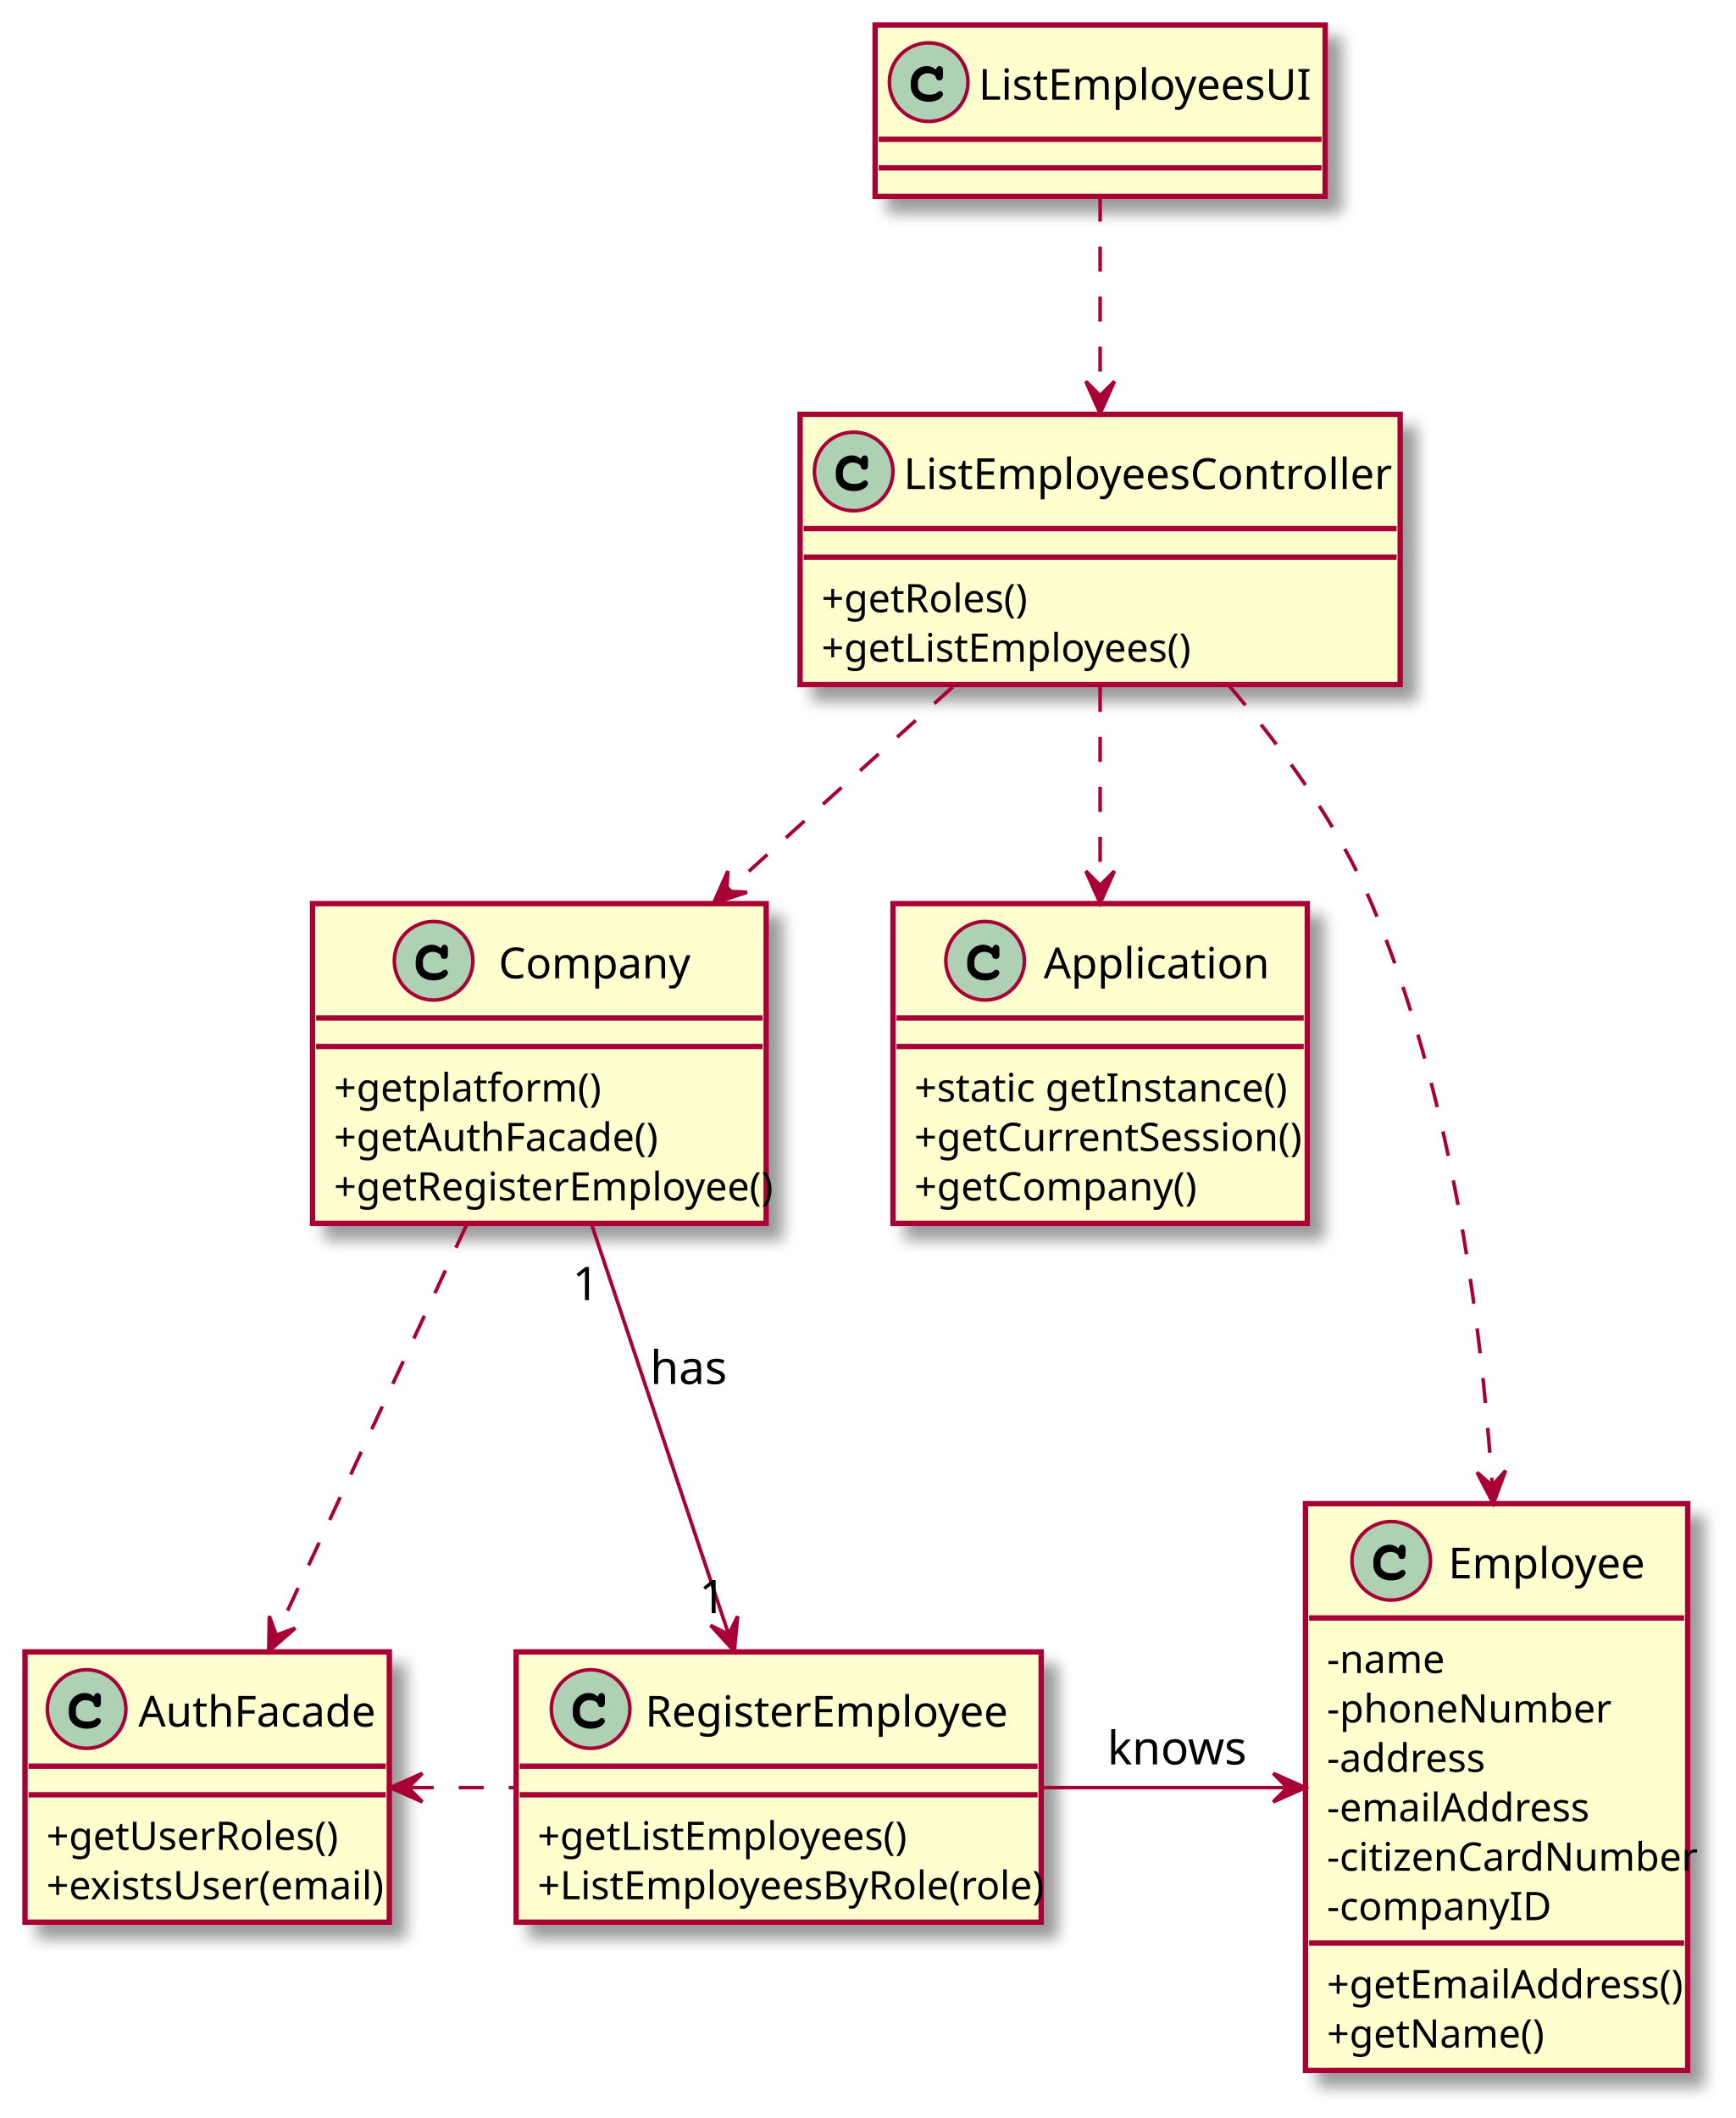
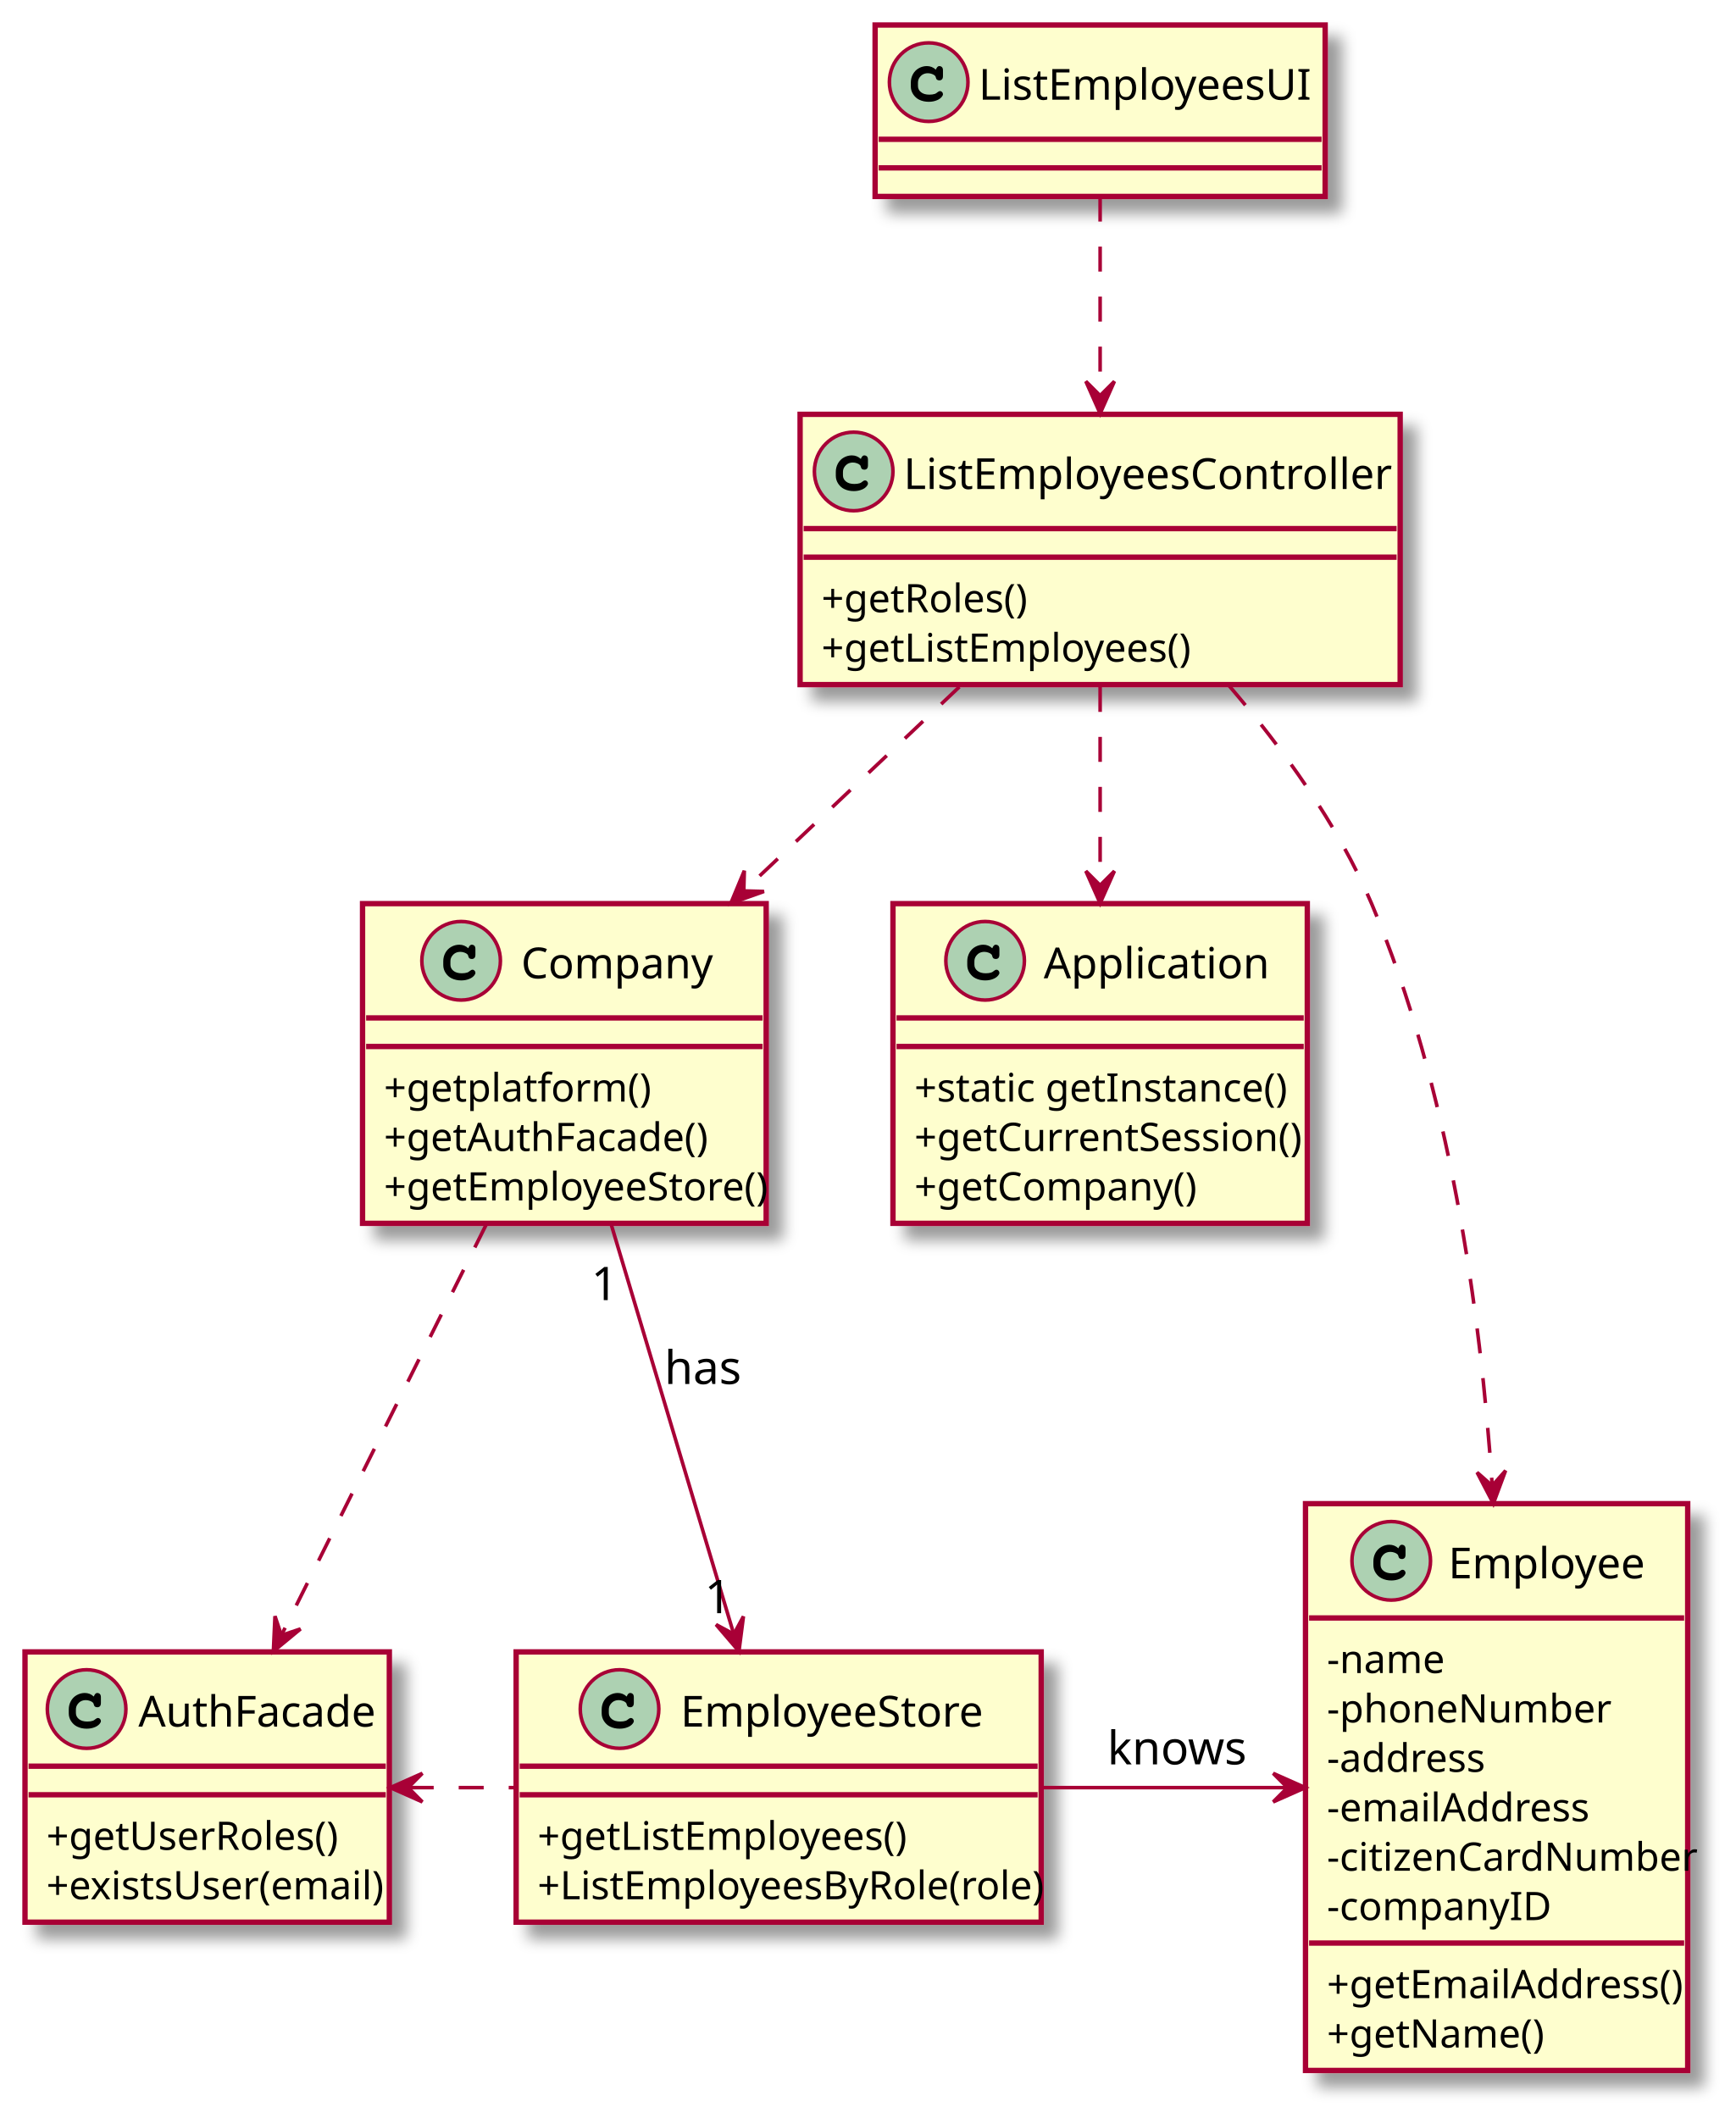
<svg xmlns="http://www.w3.org/2000/svg" contentScriptType="application/ecmascript" contentStyleType="text/css" height="593px" preserveAspectRatio="none" style="width:486px;height:593px;background:#FFFFFF;" version="1.1" viewBox="0 0 486 593" width="486px" zoomAndPan="magnify">
  <defs>
-     <filter height="300%" id="f963phtsgdnoj" width="300%" x="-1" y="-1">
+     <filter height="300%" id="f1i77adk5zext7" width="300%" x="-1" y="-1">
      <feGaussianBlur result="blurOut" stdDeviation="2.0" />
      <feColorMatrix in="blurOut" result="blurOut2" type="matrix" values="0 0 0 0 0 0 0 0 0 0 0 0 0 0 0 0 0 0 .4 0" />
      <feOffset dx="4.0" dy="4.0" in="blurOut2" result="blurOut3" />
      <feBlend in="SourceGraphic" in2="blurOut3" mode="normal" />
    </filter>
  </defs>
  <g>
-     <rect codeLine="4" fill="#FEFECE" filter="url(#f963phtsgdnoj)" height="75.672" id="AuthFacade" style="stroke:#A80036;stroke-width:1.5;" width="102" x="7" y="462.5" />
+     <rect codeLine="4" fill="#FEFECE" filter="url(#f1i77adk5zext7)" height="75.672" id="AuthFacade" style="stroke:#A80036;stroke-width:1.5;" width="102" x="7" y="462.5" />
    <ellipse cx="24.25" cy="478.5" fill="#ADD1B2" rx="11" ry="11" style="stroke:#A80036;stroke-width:1.0;" />
    <path d="M26.25,475 Q26.453,474.5 26.688,474.25 Q26.922,474 27.188,474 Q27.656,474 27.953,474.281 Q28.25,474.562 28.25,475.219 L28.25,476.781 Q28.25,477.438 27.969,477.719 Q27.688,478 27.25,478 Q26.859,478 26.609,477.828 Q26.359,477.656 26.25,477.203 Q26.203,476.891 26.031,476.719 Q25.719,476.391 25.156,476.203 Q24.594,476 24.031,476 Q23.328,476 22.734,476.281 Q22.156,476.562 21.703,477.188 Q21.25,477.812 21.25,478.672 L21.25,479.594 Q21.25,480.625 22.094,481.312 Q22.938,482 24.438,482 Q25.328,482 25.953,481.797 Q26.312,481.688 26.719,481.328 Q26.984,481.125 27.125,481.062 Q27.266,481 27.438,481 Q27.766,481 28,481.266 Q28.25,481.516 28.25,481.875 Q28.25,482.219 27.906,482.625 Q27.406,483.219 26.609,483.547 Q25.562,484 24.281,484 Q22.781,484 21.578,483.406 Q20.609,482.938 19.922,481.922 Q19.25,480.906 19.25,479.703 L19.25,478.609 Q19.25,477.359 19.844,476.266 Q20.453,475.172 21.5,474.594 Q22.562,474 23.75,474 Q24.469,474 25.094,474.25 Q25.719,474.5 26.25,475 Z " fill="#000000" />
    <text fill="#000000" font-family="sans-serif" font-size="12" lengthAdjust="spacing" textLength="65" x="38.75" y="483.41">AuthFacade</text>
    <line style="stroke:#A80036;stroke-width:1.5;" x1="8" x2="108" y1="494.5" y2="494.5" />
    <line style="stroke:#A80036;stroke-width:1.5;" x1="8" x2="108" y1="502.5" y2="502.5" />
    <text fill="#000000" font-family="sans-serif" font-size="11" lengthAdjust="spacing" textLength="79" x="13" y="517.919">+getUserRoles()</text>
    <text fill="#000000" font-family="sans-serif" font-size="11" lengthAdjust="spacing" textLength="90" x="13" y="531.755">+existsUser(email)</text>
-     <rect codeLine="9" fill="#FEFECE" filter="url(#f963phtsgdnoj)" height="89.508" id="Application" style="stroke:#A80036;stroke-width:1.5;" width="116" x="250" y="253" />
+     <rect codeLine="9" fill="#FEFECE" filter="url(#f1i77adk5zext7)" height="89.508" id="Application" style="stroke:#A80036;stroke-width:1.5;" width="116" x="250" y="253" />
    <ellipse cx="275.8" cy="269" fill="#ADD1B2" rx="11" ry="11" style="stroke:#A80036;stroke-width:1.0;" />
    <path d="M277.8,265.5 Q278.003,265 278.238,264.75 Q278.472,264.5 278.738,264.5 Q279.206,264.5 279.503,264.781 Q279.8,265.062 279.8,265.719 L279.8,267.281 Q279.8,267.938 279.519,268.219 Q279.238,268.5 278.8,268.5 Q278.409,268.5 278.159,268.328 Q277.909,268.156 277.8,267.703 Q277.753,267.391 277.581,267.219 Q277.269,266.891 276.706,266.703 Q276.144,266.5 275.581,266.5 Q274.878,266.5 274.284,266.781 Q273.706,267.062 273.253,267.688 Q272.8,268.312 272.8,269.172 L272.8,270.094 Q272.8,271.125 273.644,271.812 Q274.488,272.5 275.988,272.5 Q276.878,272.5 277.503,272.297 Q277.863,272.188 278.269,271.828 Q278.534,271.625 278.675,271.562 Q278.816,271.5 278.988,271.5 Q279.316,271.5 279.55,271.766 Q279.8,272.016 279.8,272.375 Q279.8,272.719 279.456,273.125 Q278.956,273.719 278.159,274.047 Q277.113,274.5 275.831,274.5 Q274.331,274.5 273.128,273.906 Q272.159,273.438 271.472,272.422 Q270.8,271.406 270.8,270.203 L270.8,269.109 Q270.8,267.859 271.394,266.766 Q272.003,265.672 273.05,265.094 Q274.113,264.5 275.3,264.5 Q276.019,264.5 276.644,264.75 Q277.269,265 277.8,265.5 Z " fill="#000000" />
    <text fill="#000000" font-family="sans-serif" font-size="12" lengthAdjust="spacing" textLength="60" x="292.2" y="273.91">Application</text>
    <line style="stroke:#A80036;stroke-width:1.5;" x1="251" x2="365" y1="285" y2="285" />
    <line style="stroke:#A80036;stroke-width:1.5;" x1="251" x2="365" y1="293" y2="293" />
    <text fill="#000000" font-family="sans-serif" font-size="11" lengthAdjust="spacing" textLength="99" x="256" y="308.419">+static getInstance()</text>
    <text fill="#000000" font-family="sans-serif" font-size="11" lengthAdjust="spacing" textLength="104" x="256" y="322.255">+getCurrentSession()</text>
    <text fill="#000000" font-family="sans-serif" font-size="11" lengthAdjust="spacing" textLength="74" x="256" y="336.091">+getCompany()</text>
-     <rect codeLine="16" fill="#FEFECE" filter="url(#f963phtsgdnoj)" height="89.508" id="Company" style="stroke:#A80036;stroke-width:1.5;" width="127" x="87.5" y="253" />
-     <ellipse cx="121.4" cy="269" fill="#ADD1B2" rx="11" ry="11" style="stroke:#A80036;stroke-width:1.0;" />
-     <path d="M123.4,265.5 Q123.603,265 123.838,264.75 Q124.072,264.5 124.338,264.5 Q124.806,264.5 125.103,264.781 Q125.4,265.062 125.4,265.719 L125.4,267.281 Q125.4,267.938 125.119,268.219 Q124.838,268.5 124.4,268.5 Q124.009,268.5 123.759,268.328 Q123.509,268.156 123.4,267.703 Q123.353,267.391 123.181,267.219 Q122.869,266.891 122.306,266.703 Q121.744,266.5 121.181,266.5 Q120.478,266.5 119.884,266.781 Q119.306,267.062 118.853,267.688 Q118.4,268.312 118.4,269.172 L118.4,270.094 Q118.4,271.125 119.244,271.812 Q120.088,272.5 121.588,272.5 Q122.478,272.5 123.103,272.297 Q123.463,272.188 123.869,271.828 Q124.134,271.625 124.275,271.562 Q124.416,271.5 124.588,271.5 Q124.916,271.5 125.15,271.766 Q125.4,272.016 125.4,272.375 Q125.4,272.719 125.056,273.125 Q124.556,273.719 123.759,274.047 Q122.713,274.5 121.431,274.5 Q119.931,274.5 118.728,273.906 Q117.759,273.438 117.072,272.422 Q116.4,271.406 116.4,270.203 L116.4,269.109 Q116.4,267.859 116.994,266.766 Q117.603,265.672 118.65,265.094 Q119.713,264.5 120.9,264.5 Q121.619,264.5 122.244,264.75 Q122.869,265 123.4,265.5 Z " fill="#000000" />
-     <text fill="#000000" font-family="sans-serif" font-size="12" lengthAdjust="spacing" textLength="53" x="139.6" y="273.91">Company</text>
-     <line style="stroke:#A80036;stroke-width:1.5;" x1="88.5" x2="213.5" y1="285" y2="285" />
-     <line style="stroke:#A80036;stroke-width:1.5;" x1="88.5" x2="213.5" y1="293" y2="293" />
-     <text fill="#000000" font-family="sans-serif" font-size="11" lengthAdjust="spacing" textLength="68" x="93.5" y="308.419">+getplatform()</text>
-     <text fill="#000000" font-family="sans-serif" font-size="11" lengthAdjust="spacing" textLength="88" x="93.5" y="322.255">+getAuthFacade()</text>
-     <text fill="#000000" font-family="sans-serif" font-size="11" lengthAdjust="spacing" textLength="115" x="93.5" y="336.091">+getRegisterEmployee()</text>
-     <rect codeLine="22" fill="#FEFECE" filter="url(#f963phtsgdnoj)" height="158.688" id="Employee" style="stroke:#A80036;stroke-width:1.5;" width="107" x="365.5" y="421" />
+     <rect codeLine="16" fill="#FEFECE" filter="url(#f1i77adk5zext7)" height="89.508" id="Company" style="stroke:#A80036;stroke-width:1.5;" width="113" x="101.5" y="253" />
+     <ellipse cx="129.1" cy="269" fill="#ADD1B2" rx="11" ry="11" style="stroke:#A80036;stroke-width:1.0;" />
+     <path d="M131.1,265.5 Q131.303,265 131.537,264.75 Q131.772,264.5 132.037,264.5 Q132.506,264.5 132.803,264.781 Q133.1,265.062 133.1,265.719 L133.1,267.281 Q133.1,267.938 132.819,268.219 Q132.537,268.5 132.1,268.5 Q131.709,268.5 131.459,268.328 Q131.209,268.156 131.1,267.703 Q131.053,267.391 130.881,267.219 Q130.569,266.891 130.006,266.703 Q129.444,266.5 128.881,266.5 Q128.178,266.5 127.584,266.781 Q127.006,267.062 126.553,267.688 Q126.1,268.312 126.1,269.172 L126.1,270.094 Q126.1,271.125 126.944,271.812 Q127.787,272.5 129.287,272.5 Q130.178,272.5 130.803,272.297 Q131.162,272.188 131.569,271.828 Q131.834,271.625 131.975,271.562 Q132.116,271.5 132.287,271.5 Q132.616,271.5 132.85,271.766 Q133.1,272.016 133.1,272.375 Q133.1,272.719 132.756,273.125 Q132.256,273.719 131.459,274.047 Q130.412,274.5 129.131,274.5 Q127.631,274.5 126.428,273.906 Q125.459,273.438 124.772,272.422 Q124.1,271.406 124.1,270.203 L124.1,269.109 Q124.1,267.859 124.694,266.766 Q125.303,265.672 126.35,265.094 Q127.412,264.5 128.6,264.5 Q129.319,264.5 129.944,264.75 Q130.569,265 131.1,265.5 Z " fill="#000000" />
+     <text fill="#000000" font-family="sans-serif" font-size="12" lengthAdjust="spacing" textLength="53" x="145.9" y="273.91">Company</text>
+     <line style="stroke:#A80036;stroke-width:1.5;" x1="102.5" x2="213.5" y1="285" y2="285" />
+     <line style="stroke:#A80036;stroke-width:1.5;" x1="102.5" x2="213.5" y1="293" y2="293" />
+     <text fill="#000000" font-family="sans-serif" font-size="11" lengthAdjust="spacing" textLength="68" x="107.5" y="308.419">+getplatform()</text>
+     <text fill="#000000" font-family="sans-serif" font-size="11" lengthAdjust="spacing" textLength="88" x="107.5" y="322.255">+getAuthFacade()</text>
+     <text fill="#000000" font-family="sans-serif" font-size="11" lengthAdjust="spacing" textLength="101" x="107.5" y="336.091">+getEmployeeStore()</text>
+     <rect codeLine="22" fill="#FEFECE" filter="url(#f1i77adk5zext7)" height="158.688" id="Employee" style="stroke:#A80036;stroke-width:1.5;" width="107" x="365.5" y="421" />
    <ellipse cx="389.5" cy="437" fill="#ADD1B2" rx="11" ry="11" style="stroke:#A80036;stroke-width:1.0;" />
    <path d="M391.5,433.5 Q391.703,433 391.938,432.75 Q392.172,432.5 392.438,432.5 Q392.906,432.5 393.203,432.781 Q393.5,433.062 393.5,433.719 L393.5,435.281 Q393.5,435.938 393.219,436.219 Q392.938,436.5 392.5,436.5 Q392.109,436.5 391.859,436.328 Q391.609,436.156 391.5,435.703 Q391.453,435.391 391.281,435.219 Q390.969,434.891 390.406,434.703 Q389.844,434.5 389.281,434.5 Q388.578,434.5 387.984,434.781 Q387.406,435.062 386.953,435.688 Q386.5,436.312 386.5,437.172 L386.5,438.094 Q386.5,439.125 387.344,439.812 Q388.188,440.5 389.688,440.5 Q390.578,440.5 391.203,440.297 Q391.562,440.188 391.969,439.828 Q392.234,439.625 392.375,439.562 Q392.516,439.5 392.688,439.5 Q393.016,439.5 393.25,439.766 Q393.5,440.016 393.5,440.375 Q393.5,440.719 393.156,441.125 Q392.656,441.719 391.859,442.047 Q390.812,442.5 389.531,442.5 Q388.031,442.5 386.828,441.906 Q385.859,441.438 385.172,440.422 Q384.5,439.406 384.5,438.203 L384.5,437.109 Q384.5,435.859 385.094,434.766 Q385.703,433.672 386.75,433.094 Q387.812,432.5 389,432.5 Q389.719,432.5 390.344,432.75 Q390.969,433 391.5,433.5 Z " fill="#000000" />
    <text fill="#000000" font-family="sans-serif" font-size="12" lengthAdjust="spacing" textLength="55" x="405.5" y="441.91">Employee</text>
    <line style="stroke:#A80036;stroke-width:1.5;" x1="366.5" x2="471.5" y1="453" y2="453" />
    <text fill="#000000" font-family="sans-serif" font-size="11" lengthAdjust="spacing" textLength="30" x="371.5" y="468.419">-name</text>
    <text fill="#000000" font-family="sans-serif" font-size="11" lengthAdjust="spacing" textLength="71" x="371.5" y="482.255">-phoneNumber</text>
    <text fill="#000000" font-family="sans-serif" font-size="11" lengthAdjust="spacing" textLength="44" x="371.5" y="496.091">-address</text>
    <text fill="#000000" font-family="sans-serif" font-size="11" lengthAdjust="spacing" textLength="70" x="371.5" y="509.927">-emailAddress</text>
    <text fill="#000000" font-family="sans-serif" font-size="11" lengthAdjust="spacing" textLength="95" x="371.5" y="523.763">-citizenCardNumber</text>
    <text fill="#000000" font-family="sans-serif" font-size="11" lengthAdjust="spacing" textLength="57" x="371.5" y="537.599">-companyID</text>
    <line style="stroke:#A80036;stroke-width:1.5;" x1="366.5" x2="471.5" y1="544.016" y2="544.016" />
    <text fill="#000000" font-family="sans-serif" font-size="11" lengthAdjust="spacing" textLength="95" x="371.5" y="559.435">+getEmailAddress()</text>
    <text fill="#000000" font-family="sans-serif" font-size="11" lengthAdjust="spacing" textLength="56" x="371.5" y="573.27">+getName()</text>
-     <rect codeLine="34" fill="#FEFECE" filter="url(#f963phtsgdnoj)" height="75.672" id="RegisterEmployee" style="stroke:#A80036;stroke-width:1.5;" width="147" x="144.5" y="462.5" />
-     <ellipse cx="165.35" cy="478.5" fill="#ADD1B2" rx="11" ry="11" style="stroke:#A80036;stroke-width:1.0;" />
-     <path d="M167.35,475 Q167.553,474.5 167.787,474.25 Q168.022,474 168.287,474 Q168.756,474 169.053,474.281 Q169.35,474.562 169.35,475.219 L169.35,476.781 Q169.35,477.438 169.069,477.719 Q168.787,478 168.35,478 Q167.959,478 167.709,477.828 Q167.459,477.656 167.35,477.203 Q167.303,476.891 167.131,476.719 Q166.819,476.391 166.256,476.203 Q165.694,476 165.131,476 Q164.428,476 163.834,476.281 Q163.256,476.562 162.803,477.188 Q162.35,477.812 162.35,478.672 L162.35,479.594 Q162.35,480.625 163.194,481.312 Q164.037,482 165.537,482 Q166.428,482 167.053,481.797 Q167.412,481.688 167.819,481.328 Q168.084,481.125 168.225,481.062 Q168.366,481 168.537,481 Q168.866,481 169.1,481.266 Q169.35,481.516 169.35,481.875 Q169.35,482.219 169.006,482.625 Q168.506,483.219 167.709,483.547 Q166.662,484 165.381,484 Q163.881,484 162.678,483.406 Q161.709,482.938 161.022,481.922 Q160.35,480.906 160.35,479.703 L160.35,478.609 Q160.35,477.359 160.944,476.266 Q161.553,475.172 162.6,474.594 Q163.662,474 164.85,474 Q165.569,474 166.194,474.25 Q166.819,474.5 167.35,475 Z " fill="#000000" />
-     <text fill="#000000" font-family="sans-serif" font-size="12" lengthAdjust="spacing" textLength="102" x="180.65" y="483.41">RegisterEmployee</text>
+     <rect codeLine="34" fill="#FEFECE" filter="url(#f1i77adk5zext7)" height="75.672" id="EmployeeStore" style="stroke:#A80036;stroke-width:1.5;" width="147" x="144.5" y="462.5" />
+     <ellipse cx="173.45" cy="478.5" fill="#ADD1B2" rx="11" ry="11" style="stroke:#A80036;stroke-width:1.0;" />
+     <path d="M175.45,475 Q175.653,474.5 175.887,474.25 Q176.122,474 176.387,474 Q176.856,474 177.153,474.281 Q177.45,474.562 177.45,475.219 L177.45,476.781 Q177.45,477.438 177.169,477.719 Q176.887,478 176.45,478 Q176.059,478 175.809,477.828 Q175.559,477.656 175.45,477.203 Q175.403,476.891 175.231,476.719 Q174.919,476.391 174.356,476.203 Q173.794,476 173.231,476 Q172.528,476 171.934,476.281 Q171.356,476.562 170.903,477.188 Q170.45,477.812 170.45,478.672 L170.45,479.594 Q170.45,480.625 171.294,481.312 Q172.137,482 173.637,482 Q174.528,482 175.153,481.797 Q175.512,481.688 175.919,481.328 Q176.184,481.125 176.325,481.062 Q176.466,481 176.637,481 Q176.966,481 177.2,481.266 Q177.45,481.516 177.45,481.875 Q177.45,482.219 177.106,482.625 Q176.606,483.219 175.809,483.547 Q174.762,484 173.481,484 Q171.981,484 170.778,483.406 Q169.809,482.938 169.122,481.922 Q168.45,480.906 168.45,479.703 L168.45,478.609 Q168.45,477.359 169.044,476.266 Q169.653,475.172 170.7,474.594 Q171.762,474 172.95,474 Q173.669,474 174.294,474.25 Q174.919,474.5 175.45,475 Z " fill="#000000" />
+     <text fill="#000000" font-family="sans-serif" font-size="12" lengthAdjust="spacing" textLength="84" x="190.55" y="483.41">EmployeeStore</text>
    <line style="stroke:#A80036;stroke-width:1.5;" x1="145.5" x2="290.5" y1="494.5" y2="494.5" />
    <line style="stroke:#A80036;stroke-width:1.5;" x1="145.5" x2="290.5" y1="502.5" y2="502.5" />
    <text fill="#000000" font-family="sans-serif" font-size="11" lengthAdjust="spacing" textLength="98" x="150.5" y="517.919">+getListEmployees()</text>
    <text fill="#000000" font-family="sans-serif" font-size="11" lengthAdjust="spacing" textLength="135" x="150.5" y="531.755">+ListEmployeesByRole(role)</text>
-     <rect codeLine="45" fill="#FEFECE" filter="url(#f963phtsgdnoj)" height="75.672" id="ListEmployeesController" style="stroke:#A80036;stroke-width:1.5;" width="168" x="224" y="116" />
+     <rect codeLine="45" fill="#FEFECE" filter="url(#f1i77adk5zext7)" height="75.672" id="ListEmployeesController" style="stroke:#A80036;stroke-width:1.5;" width="168" x="224" y="116" />
    <ellipse cx="239" cy="132" fill="#ADD1B2" rx="11" ry="11" style="stroke:#A80036;stroke-width:1.0;" />
    <path d="M241,128.5 Q241.203,128 241.438,127.75 Q241.672,127.5 241.938,127.5 Q242.406,127.5 242.703,127.781 Q243,128.062 243,128.719 L243,130.281 Q243,130.938 242.719,131.219 Q242.438,131.5 242,131.5 Q241.609,131.5 241.359,131.328 Q241.109,131.156 241,130.703 Q240.953,130.391 240.781,130.219 Q240.469,129.891 239.906,129.703 Q239.344,129.5 238.781,129.5 Q238.078,129.5 237.484,129.781 Q236.906,130.062 236.453,130.688 Q236,131.312 236,132.172 L236,133.094 Q236,134.125 236.844,134.812 Q237.688,135.5 239.188,135.5 Q240.078,135.5 240.703,135.297 Q241.062,135.188 241.469,134.828 Q241.734,134.625 241.875,134.562 Q242.016,134.5 242.188,134.5 Q242.516,134.5 242.75,134.766 Q243,135.016 243,135.375 Q243,135.719 242.656,136.125 Q242.156,136.719 241.359,137.047 Q240.312,137.5 239.031,137.5 Q237.531,137.5 236.328,136.906 Q235.359,136.438 234.672,135.422 Q234,134.406 234,133.203 L234,132.109 Q234,130.859 234.594,129.766 Q235.203,128.672 236.25,128.094 Q237.312,127.5 238.5,127.5 Q239.219,127.5 239.844,127.75 Q240.469,128 241,128.5 Z " fill="#000000" />
    <text fill="#000000" font-family="sans-serif" font-size="12" lengthAdjust="spacing" textLength="136" x="253" y="136.91">ListEmployeesController</text>
    <line style="stroke:#A80036;stroke-width:1.5;" x1="225" x2="391" y1="148" y2="148" />
    <line style="stroke:#A80036;stroke-width:1.5;" x1="225" x2="391" y1="156" y2="156" />
    <text fill="#000000" font-family="sans-serif" font-size="11" lengthAdjust="spacing" textLength="56" x="230" y="171.419">+getRoles()</text>
    <text fill="#000000" font-family="sans-serif" font-size="11" lengthAdjust="spacing" textLength="98" x="230" y="185.255">+getListEmployees()</text>
-     <rect codeLine="54" fill="#FEFECE" filter="url(#f963phtsgdnoj)" height="48" id="ListEmployeesUI" style="stroke:#A80036;stroke-width:1.5;" width="126" x="245" y="7" />
+     <rect codeLine="54" fill="#FEFECE" filter="url(#f1i77adk5zext7)" height="48" id="ListEmployeesUI" style="stroke:#A80036;stroke-width:1.5;" width="126" x="245" y="7" />
    <ellipse cx="260" cy="23" fill="#ADD1B2" rx="11" ry="11" style="stroke:#A80036;stroke-width:1.0;" />
    <path d="M262,19.5 Q262.203,19 262.438,18.75 Q262.672,18.5 262.938,18.5 Q263.406,18.5 263.703,18.781 Q264,19.062 264,19.719 L264,21.281 Q264,21.938 263.719,22.219 Q263.438,22.5 263,22.5 Q262.609,22.5 262.359,22.328 Q262.109,22.156 262,21.703 Q261.953,21.391 261.781,21.219 Q261.469,20.891 260.906,20.703 Q260.344,20.5 259.781,20.5 Q259.078,20.5 258.484,20.781 Q257.906,21.062 257.453,21.688 Q257,22.312 257,23.172 L257,24.094 Q257,25.125 257.844,25.812 Q258.688,26.5 260.188,26.5 Q261.078,26.5 261.703,26.297 Q262.062,26.188 262.469,25.828 Q262.734,25.625 262.875,25.562 Q263.016,25.5 263.188,25.5 Q263.516,25.5 263.75,25.766 Q264,26.016 264,26.375 Q264,26.719 263.656,27.125 Q263.156,27.719 262.359,28.047 Q261.312,28.5 260.031,28.5 Q258.531,28.5 257.328,27.906 Q256.359,27.438 255.672,26.422 Q255,25.406 255,24.203 L255,23.109 Q255,21.859 255.594,20.766 Q256.203,19.672 257.25,19.094 Q258.312,18.5 259.5,18.5 Q260.219,18.5 260.844,18.75 Q261.469,19 262,19.5 Z " fill="#000000" />
    <text fill="#000000" font-family="sans-serif" font-size="12" lengthAdjust="spacing" textLength="94" x="274" y="27.91">ListEmployeesUI</text>
    <line style="stroke:#A80036;stroke-width:1.5;" x1="246" x2="370" y1="39" y2="39" />
    <line style="stroke:#A80036;stroke-width:1.5;" x1="246" x2="370" y1="47" y2="47" />
    <path codeLine="58" d="M308,55.04 C308,70.71 308,91.91 308,110.58 " fill="none" id="ListEmployeesUI-to-ListEmployeesController" style="stroke:#A80036;stroke-width:1.0;stroke-dasharray:7.0,7.0;" />
    <polygon fill="#A80036" points="308,115.77,312,106.77,308,110.77,304,106.77,308,115.77" style="stroke:#A80036;stroke-width:1.0;" />
    <path codeLine="59" d="M308,192.31 C308,209.28 308,229.6 308,247.81 " fill="none" id="ListEmployeesController-to-Application" style="stroke:#A80036;stroke-width:1.0;stroke-dasharray:7.0,7.0;" />
    <polygon fill="#A80036" points="308,252.88,312,243.88,308,247.88,304,243.88,308,252.88" style="stroke:#A80036;stroke-width:1.0;" />
-     <path codeLine="60" d="M266.75,192.31 C247.42,209.79 224.17,230.82 203.59,249.43 " fill="none" id="ListEmployeesController-to-Company" style="stroke:#A80036;stroke-width:1.0;stroke-dasharray:7.0,7.0;" />
-     <polygon fill="#A80036" points="199.78,252.88,209.14,249.815,203.49,249.528,203.776,243.879,199.78,252.88" style="stroke:#A80036;stroke-width:1.0;" />
-     <path codeLine="61" d="M130.59,343 C114.79,377.06 93.05,423.93 77.49,457.48 " fill="none" id="Company-to-AuthFacade" style="stroke:#A80036;stroke-width:1.0;stroke-dasharray:7.0,7.0;" />
-     <polygon fill="#A80036" points="75.24,462.33,82.655,455.848,77.344,457.794,75.397,452.482,75.24,462.33" style="stroke:#A80036;stroke-width:1.0;" />
-     <path codeLine="62" d="M114.42,500.5 C124.31,500.5 134.2,500.5 144.08,500.5 " fill="none" id="AuthFacade-backto-RegisterEmployee" style="stroke:#A80036;stroke-width:1.0;stroke-dasharray:7.0,7.0;" />
+     <path codeLine="60" d="M268.59,192.31 C250.2,209.72 228.09,230.65 208.49,249.2 " fill="none" id="ListEmployeesController-to-Company" style="stroke:#A80036;stroke-width:1.0;stroke-dasharray:7.0,7.0;" />
+     <polygon fill="#A80036" points="204.61,252.88,213.892,249.587,208.237,249.439,208.386,243.784,204.61,252.88" style="stroke:#A80036;stroke-width:1.0;" />
+     <path codeLine="61" d="M136.05,343 C119.07,377.06 95.69,423.93 78.96,457.48 " fill="none" id="Company-to-AuthFacade" style="stroke:#A80036;stroke-width:1.0;stroke-dasharray:7.0,7.0;" />
+     <polygon fill="#A80036" points="76.54,462.33,84.143,456.069,78.776,457.858,76.987,452.491,76.54,462.33" style="stroke:#A80036;stroke-width:1.0;" />
+     <path codeLine="62" d="M114.42,500.5 C124.31,500.5 134.2,500.5 144.08,500.5 " fill="none" id="AuthFacade-backto-EmployeeStore" style="stroke:#A80036;stroke-width:1.0;stroke-dasharray:7.0,7.0;" />
    <polygon fill="#A80036" points="109.25,500.5,118.25,504.5,114.25,500.5,118.25,496.5,109.25,500.5" style="stroke:#A80036;stroke-width:1.0;" />
    <path codeLine="63" d="M344.17,192.06 C358.88,209.26 374.6,230.79 384,253 C405.78,304.47 414.49,366.84 417.77,415.96 " fill="none" id="ListEmployeesController-to-Employee" style="stroke:#A80036;stroke-width:1.0;stroke-dasharray:7.0,7.0;" />
    <polygon fill="#A80036" points="418.09,420.97,421.516,411.736,417.775,415.98,413.532,412.24,418.09,420.97" style="stroke:#A80036;stroke-width:1.0;" />
-     <path codeLine="64" d="M165.7,343 C177.09,377.06 192.75,423.93 203.96,457.48 " fill="none" id="Company-to-RegisterEmployee" style="stroke:#A80036;stroke-width:1.0;" />
-     <polygon fill="#A80036" points="205.58,462.33,206.52,452.526,203.995,457.588,198.933,455.063,205.58,462.33" style="stroke:#A80036;stroke-width:1.0;" />
-     <text fill="#000000" font-family="sans-serif" font-size="13" lengthAdjust="spacing" textLength="21" x="182" y="387.495">has</text>
-     <text fill="#000000" font-family="sans-serif" font-size="13" lengthAdjust="spacing" textLength="7" x="160.275" y="364.008">1</text>
-     <text fill="#000000" font-family="sans-serif" font-size="13" lengthAdjust="spacing" textLength="7" x="195.744" y="451.662">1</text>
-     <path codeLine="65" d="M291.7,500.5 C314.32,500.5 338.88,500.5 360.35,500.5 " fill="none" id="RegisterEmployee-to-Employee" style="stroke:#A80036;stroke-width:1.0;" />
+     <path codeLine="64" d="M171.17,343 C181.36,377.06 195.39,423.93 205.42,457.48 " fill="none" id="Company-to-EmployeeStore" style="stroke:#A80036;stroke-width:1.0;" />
+     <polygon fill="#A80036" points="206.88,462.33,208.139,452.562,205.45,457.539,200.473,454.85,206.88,462.33" style="stroke:#A80036;stroke-width:1.0;" />
+     <text fill="#000000" font-family="sans-serif" font-size="13" lengthAdjust="spacing" textLength="21" x="186" y="387.495">has</text>
+     <text fill="#000000" font-family="sans-serif" font-size="13" lengthAdjust="spacing" textLength="7" x="165.53" y="364.008">1</text>
+     <text fill="#000000" font-family="sans-serif" font-size="13" lengthAdjust="spacing" textLength="7" x="197.276" y="451.662">1</text>
+     <path codeLine="65" d="M291.7,500.5 C314.32,500.5 338.88,500.5 360.35,500.5 " fill="none" id="EmployeeStore-to-Employee" style="stroke:#A80036;stroke-width:1.0;" />
    <polygon fill="#A80036" points="365.45,500.5,356.45,496.5,360.45,500.5,356.45,504.5,365.45,500.5" style="stroke:#A80036;stroke-width:1.0;" />
    <text fill="#000000" font-family="sans-serif" font-size="13" lengthAdjust="spacing" textLength="37" x="310" y="493.995">knows</text>
  </g>
</svg>
